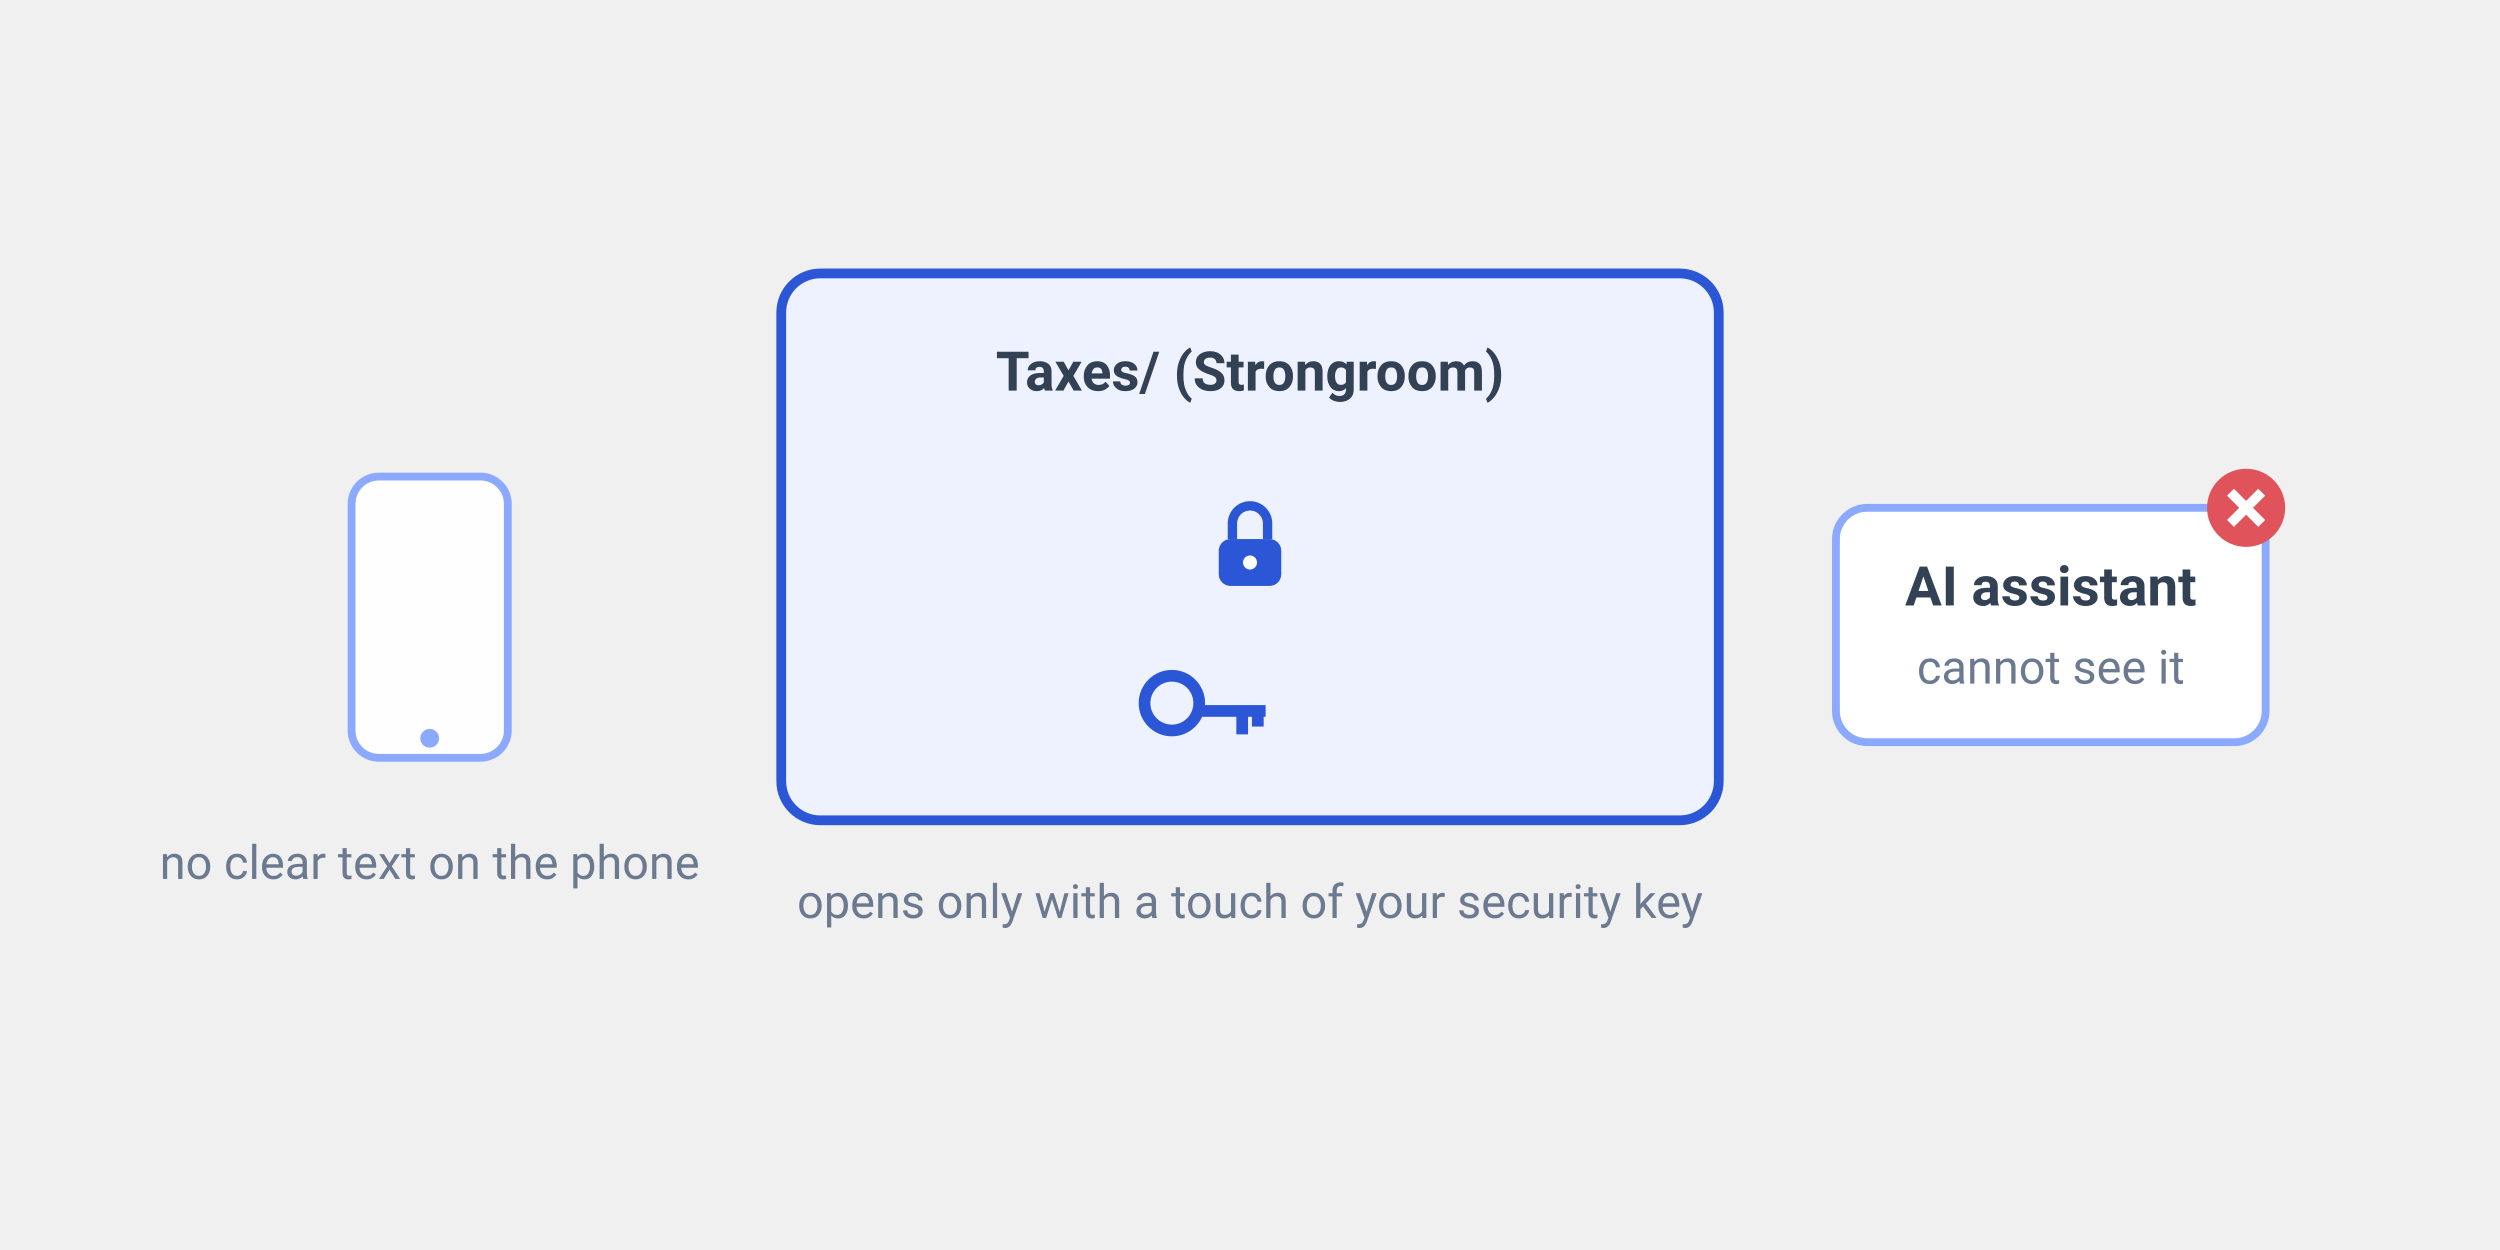
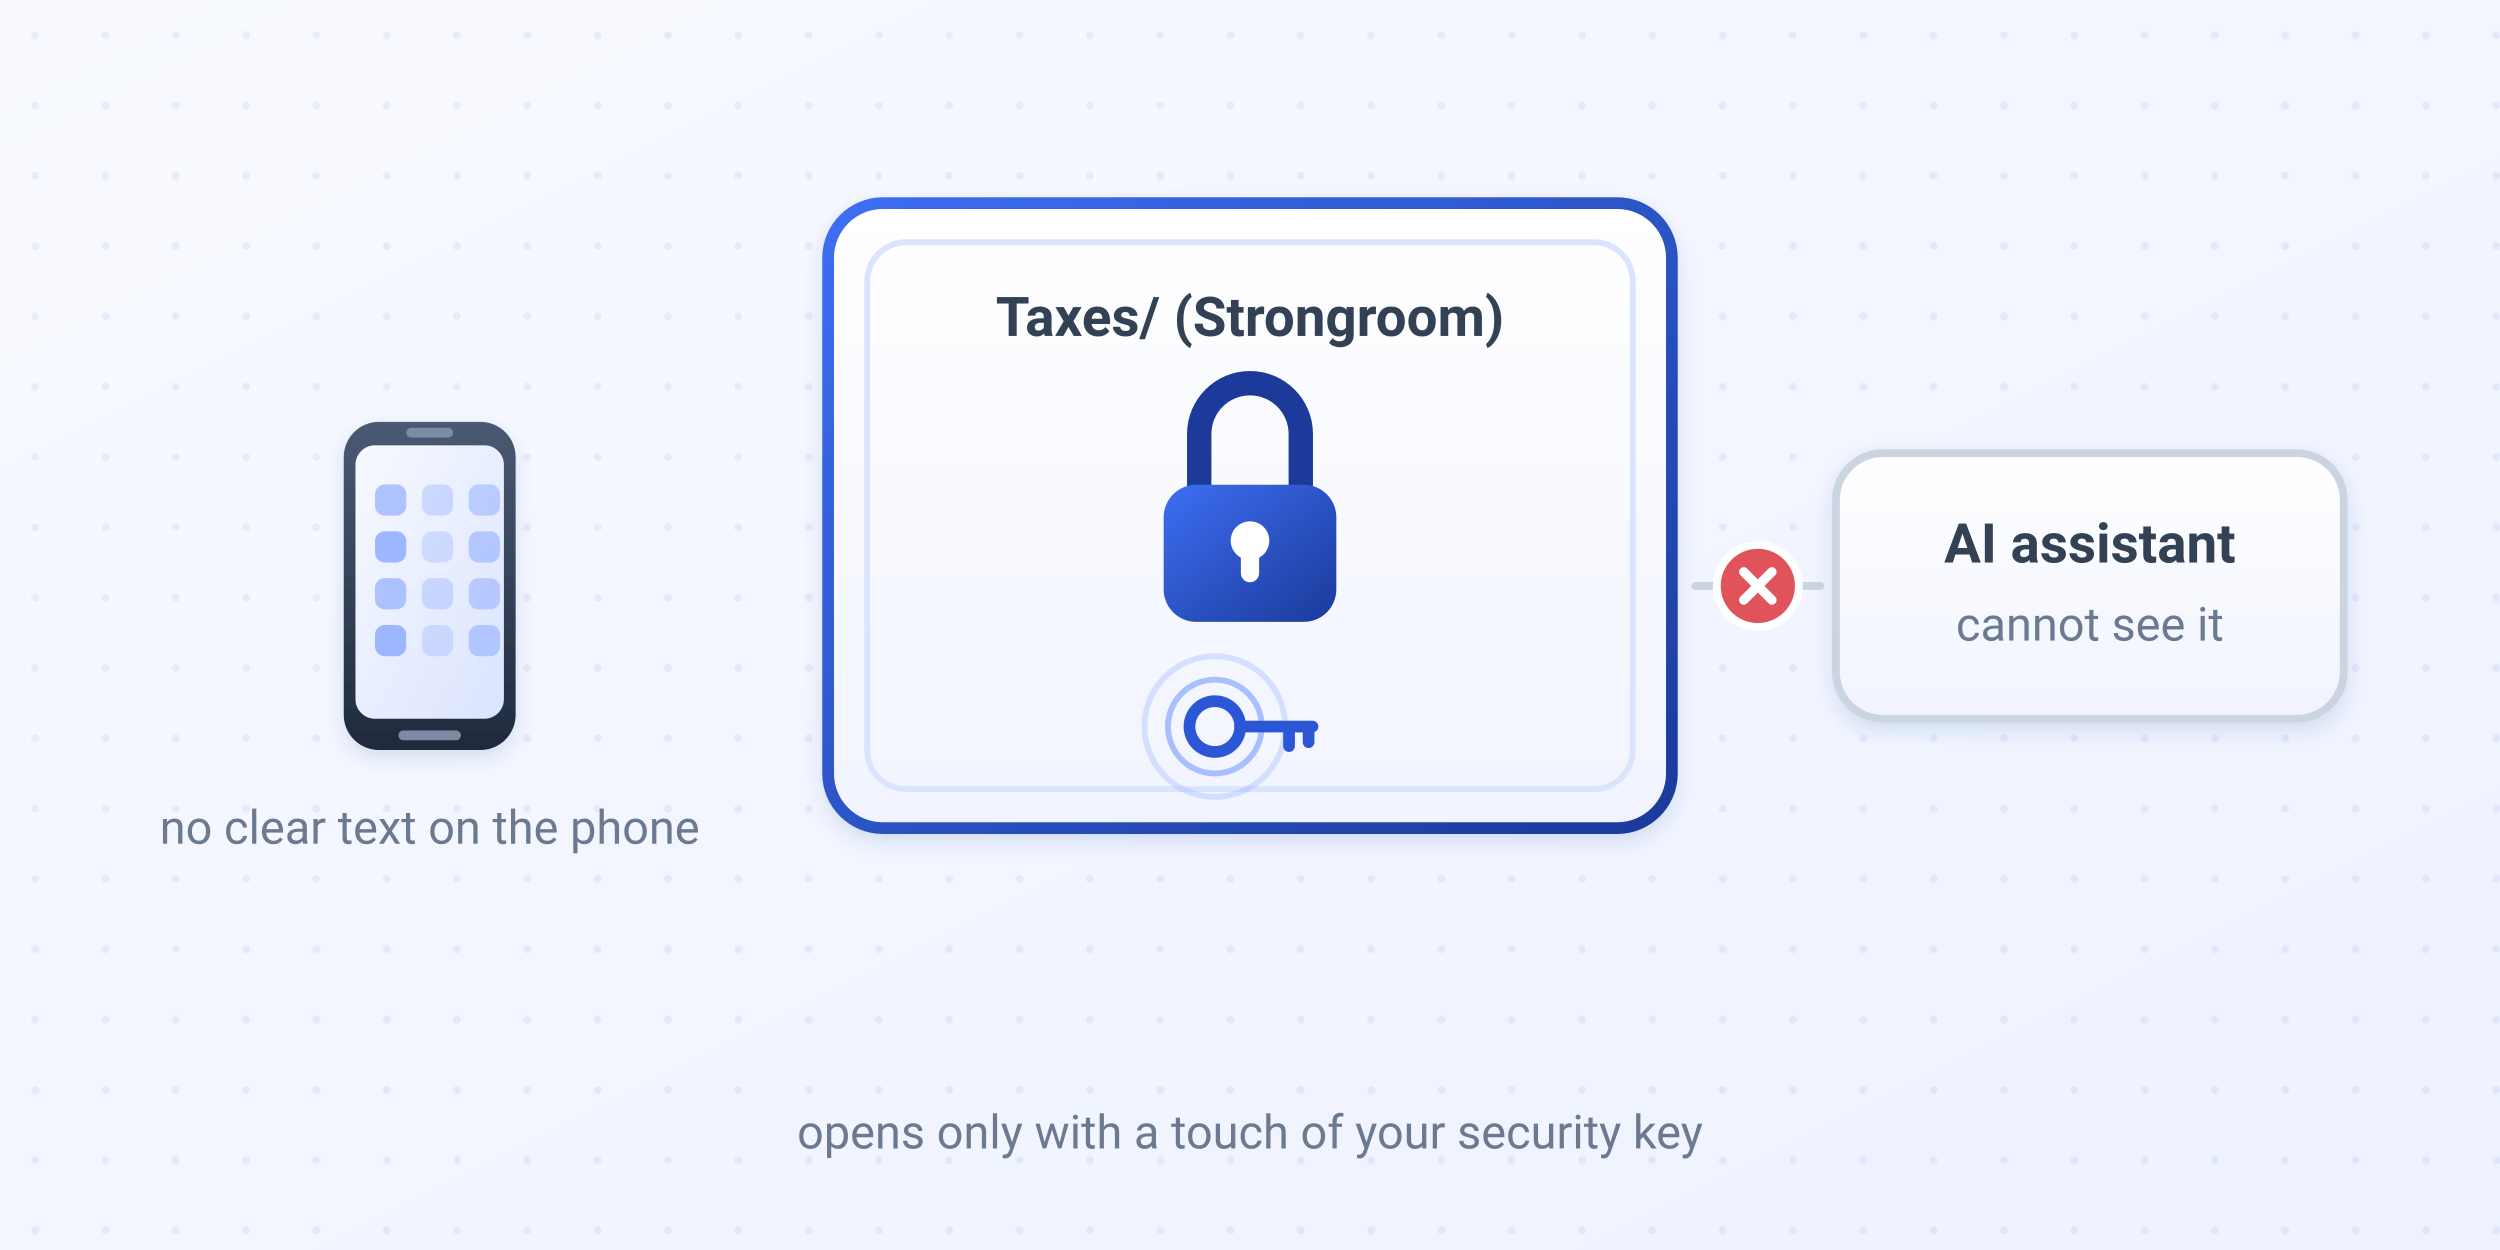
<svg xmlns="http://www.w3.org/2000/svg" viewBox="0 0 640 320" width="640" height="320" role="img" aria-label="A tax folder in a Strongroom: security key required, nothing in clear text on the phone, hidden from the assistant">
  <defs>
+     <linearGradient id="bg" x1="0" y1="0" x2="1" y2="1">
+       <stop offset="0" stop-color="#f8faff" />
+       <stop offset="1" stop-color="#eef2ff" />
+     </linearGradient>
+     <pattern id="dots" width="18" height="18" patternUnits="userSpaceOnUse">
+       <circle cx="9" cy="9" r="1" fill="#2b57d6" fill-opacity=".08" />
+     </pattern>
+     <linearGradient id="pg" x1="0" y1="0" x2="1" y2="1">
+       <stop offset="0" stop-color="#3d6ef2" />
+       <stop offset="1" stop-color="#1b3a9a" />
+     </linearGradient>
+     <linearGradient id="wg" x1="0" y1="0" x2="0" y2="1">
+       <stop offset="0" stop-color="#ffffff" />
+       <stop offset="1" stop-color="#f1f4ff" />
+     </linearGradient>
+     <linearGradient id="sg" x1="0" y1="0" x2="1" y2="1">
+       <stop offset="0" stop-color="#f7f9ff" />
+       <stop offset="1" stop-color="#dbe4ff" />
+     </linearGradient>
+     <linearGradient id="dg" x1="0" y1="0" x2="0" y2="1">
+       <stop offset="0" stop-color="#4b5a73" />
+       <stop offset="1" stop-color="#1f2a3d" />
+     </linearGradient>
+     <filter id="sh" x="-20%" y="-20%" width="140%" height="160%">
+       <feDropShadow dx="0" dy="2" stdDeviation="2.5" flood-color="#1b3a9a" flood-opacity=".14" />
+     </filter>
+     <marker id="ah" viewBox="0 0 10 10" refX="8" refY="5" markerWidth="6" markerHeight="6" orient="auto-start-reverse">
+       <path d="M0 1 L9 5 L0 9 z" fill="#8aa9ff" />
+     </marker>
+     <marker id="ahp" viewBox="0 0 10 10" refX="8" refY="5" markerWidth="6" markerHeight="6" orient="auto-start-reverse">
+       <path d="M0 1 L9 5 L0 9 z" fill="#2b57d6" />
+     </marker>
    <g id="lock">
-       <rect x="-8" y="-2" width="16" height="12" rx="3" fill="#2b57d6" />
-       <path d="M-4.5 -2 V-6 a4.5 4.5 0 0 1 9 0 V-2" fill="none" stroke="#2b57d6" stroke-width="2.4" />
-       <circle cx="0" cy="4" r="1.8" fill="#fff" />
+       <path d="M-5 -1 V-6.5 a5 5 0 0 1 10 0 V-1" fill="none" stroke="#1b3a9a" stroke-width="2.4" stroke-linecap="round" />
+       <rect x="-8.5" y="-1.5" width="17" height="13.5" rx="3.2" fill="url(#pg)" />
+       <circle cy="4" r="1.9" fill="#fff" />
+       <rect x="-.9" y="4.5" width="1.8" height="3.6" rx=".9" fill="#fff" />
    </g>
-     <g id="device">
-       <rect x="-44" y="-30" width="88" height="56" rx="6" fill="#fff" fill-opacity="0.95" stroke="#8aa9ff" stroke-width="2" />
-       <rect x="-54" y="26" width="108" height="6" rx="3" fill="#8aa9ff" />
-     </g>
-     <g id="phone">
-       <rect x="-20" y="-38" width="40" height="72" rx="7" fill="#fff" fill-opacity="0.95" stroke="#8aa9ff" stroke-width="2" />
-       <circle cy="29" r="2.4" fill="#8aa9ff" />
-     </g>
-     <g id="disk">
-       <rect x="-40" y="-16" width="80" height="32" rx="5" fill="#eef2ff" stroke="#8aa9ff" stroke-width="2" />
-       <circle cx="28" cy="0" r="3" fill="#2bb673" />
-     </g>
-     <g id="cloud">
-       <path d="M-40 10 a16 16 0 0 1 10 -30 a20 20 0 0 1 38 -4 a14 14 0 0 1 22 20 a12 12 0 0 1 -6 22 h-58 a13 13 0 0 1 -6 -8z" fill="#fff" fill-opacity="0.95" stroke="#8aa9ff" stroke-width="2" />
-     </g>
-     <g id="house">
-       <path d="M-40 0 L0 -34 L40 0 V36 H-40 Z" fill="#fff" fill-opacity="0.95" stroke="#8aa9ff" stroke-width="2" />
-       <rect x="-10" y="12" width="20" height="24" fill="#8aa9ff" />
-     </g>
-     <g id="file">
-       <path d="M-14 -20 h18 l10 10 v30 h-28 z" fill="#fff" stroke="#8aa9ff" stroke-width="2" />
-       <path d="M4 -20 v10 h10" fill="none" stroke="#8aa9ff" stroke-width="2" />
+     <g id="x">
+       <circle r="11.5" fill="#fff" />
+       <circle r="9.5" fill="#e0535a" />
+       <path d="M-3.6 -3.6 L3.6 3.6 M3.6 -3.6 L-3.6 3.6" stroke="#fff" stroke-width="2.4" stroke-linecap="round" />
    </g>
    <g id="key">
-       <circle r="7" fill="none" stroke="#2b57d6" stroke-width="3" />
-       <path d="M6 2 L24 2 M18 2 v6 M22 2 v4" stroke="#2b57d6" stroke-width="3" fill="none" />
+       <circle cx="-9" r="6.5" fill="none" stroke="#2b57d6" stroke-width="3" />
+       <path d="M-2.5 0 H16 M10 0 v5 M15 0 v4" stroke="#2b57d6" stroke-width="3" fill="none" stroke-linecap="round" />
    </g>
-     <g id="x">
-       <circle r="10" fill="#e0535a" />
-       <path d="M-4 -4 L4 4 M4 -4 L-4 4" stroke="#fff" stroke-width="2.5" />
-     </g>
-     <g id="ok">
-       <circle r="10" fill="#2bb673" />
-       <path d="M-5 0 L-1 4 L6 -4" stroke="#fff" stroke-width="2.5" fill="none" />
+     <g id="phone" filter="url(#sh)">
+       <rect x="-22" y="-42" width="44" height="84" rx="9" fill="url(#dg)" />
+       <rect x="-19" y="-36" width="38" height="70" rx="5" fill="url(#sg)" />
+       <rect x="-6" y="-40.5" width="12" height="2.5" rx="1.25" fill="#7c8aa3" />
+       <rect x="-8" y="37" width="16" height="2.5" rx="1.25" fill="#7c8aa3" />
    </g>
  </defs>
-   <style>text{font-family:system-ui, -apple-system, 'Segoe UI', Roboto, Helvetica, Arial, sans-serif} .t{font-size:14px;font-weight:600;fill:#334155} .s{font-size:12px;fill:#6b7a90} .d{stroke:#8aa9ff;stroke-width:2.5;stroke-dasharray:6 6;fill:none} .l{stroke:#8aa9ff;stroke-width:2.5;fill:none}</style>
-   <rect x="200" y="70" width="240" height="140" rx="10" fill="#eef2ff" stroke="#2b57d6" stroke-width="2.5" />
-   <text x="320" y="100" text-anchor="middle" class="t">Taxes/ (Strongroom)</text>
-   <use href="#lock" x="320" y="140" />
-   <use href="#key" x="300" y="180" />
-   <text x="320" y="235" text-anchor="middle" class="s">opens only with a touch of your security key</text>
-   <use href="#phone" x="110" y="160" />
-   <text x="110" y="225" text-anchor="middle" class="s">no clear text on the phone</text>
-   <rect x="470" y="130" width="110" height="60" rx="8" fill="#fff" stroke="#8aa9ff" stroke-width="2" />
-   <text x="525" y="155" text-anchor="middle" class="t">AI assistant</text>
-   <text x="525" y="175" text-anchor="middle" class="s">cannot see it</text>
-   <use href="#x" x="575" y="130" />
+   <style>text{font-family:system-ui,-apple-system,'Segoe UI',Roboto,Helvetica,Arial,sans-serif}.t{font-size:14px;font-weight:600;fill:#334155}.s{font-size:12px;fill:#6b7a90}.n{font-size:12px;fill:#334155}.w{font-size:12px;font-weight:600;fill:#fff}.d{stroke:#8aa9ff;stroke-width:2;stroke-dasharray:6 5;fill:none;stroke-linecap:round;marker-end:url(#ah)}.dd{stroke:#8aa9ff;stroke-width:2;stroke-dasharray:6 5;fill:none;stroke-linecap:round;marker-end:url(#ah);marker-start:url(#ah)}.l{stroke:#2b57d6;stroke-width:2;fill:none;stroke-linecap:round;marker-end:url(#ahp);marker-start:url(#ahp)}.tr{stroke:#cbd5e1;stroke-width:2;stroke-dasharray:7 6;fill:none;stroke-linecap:round}.m{text-anchor:middle}.e{text-anchor:end}</style>
+   <rect width="640" height="320" fill="url(#bg)" />
+   <rect width="640" height="320" fill="url(#dots)" />
+   <use href="#phone" x="110" y="150" />
+   <rect x="96" y="124" width="8" height="8" rx="2.5" fill="#8aa9ff" fill-opacity=".65" />
+   <rect x="108" y="124" width="8" height="8" rx="2.5" fill="#8aa9ff" fill-opacity=".35" />
+   <rect x="120" y="124" width="8" height="8" rx="2.5" fill="#8aa9ff" fill-opacity=".5" />
+   <rect x="96" y="136" width="8" height="8" rx="2.5" fill="#8aa9ff" fill-opacity=".8" />
+   <rect x="108" y="136" width="8" height="8" rx="2.5" fill="#8aa9ff" fill-opacity=".3" />
+   <rect x="120" y="136" width="8" height="8" rx="2.5" fill="#8aa9ff" fill-opacity=".55" />
+   <rect x="96" y="148" width="8" height="8" rx="2.5" fill="#8aa9ff" fill-opacity=".65" />
+   <rect x="108" y="148" width="8" height="8" rx="2.5" fill="#8aa9ff" fill-opacity=".35" />
+   <rect x="120" y="148" width="8" height="8" rx="2.5" fill="#8aa9ff" fill-opacity=".5" />
+   <rect x="96" y="160" width="8" height="8" rx="2.5" fill="#8aa9ff" fill-opacity=".8" />
+   <rect x="108" y="160" width="8" height="8" rx="2.5" fill="#8aa9ff" fill-opacity=".3" />
+   <rect x="120" y="160" width="8" height="8" rx="2.5" fill="#8aa9ff" fill-opacity=".55" />
+   <text x="110" y="216" class="s m">no clear text on the phone</text>
+   <rect x="212" y="52" width="216" height="160" rx="14" fill="url(#wg)" stroke="url(#pg)" stroke-width="3" filter="url(#sh)" />
+   <rect x="222" y="62" width="196" height="140" rx="10" fill="none" stroke="#dbe4ff" stroke-width="1.5" />
+   <text x="320" y="86" class="t m">Taxes/ (Strongroom)</text>
+   <use href="#lock" transform="translate(320 128) scale(2.6)" />
+   <circle cx="311" cy="186" r="12" fill="none" stroke="#8aa9ff" stroke-width="1.5" stroke-opacity=".7" />
+   <circle cx="311" cy="186" r="18" fill="none" stroke="#8aa9ff" stroke-width="1.5" stroke-opacity=".3" />
+   <use href="#key" x="320" y="186" />
+   <path class="tr" d="M434 150 H 466" />
+   <use href="#x" x="450" y="150" />
+   <rect x="470" y="116" width="130" height="68" rx="12" fill="url(#wg)" stroke="#cbd5e1" stroke-width="2" filter="url(#sh)" />
+   <text x="535" y="144" class="t m">AI assistant</text>
+   <text x="535" y="164" class="s m">cannot see it</text>
+   <text x="320" y="294" class="s m">opens only with a touch of your security key</text>
</svg>
